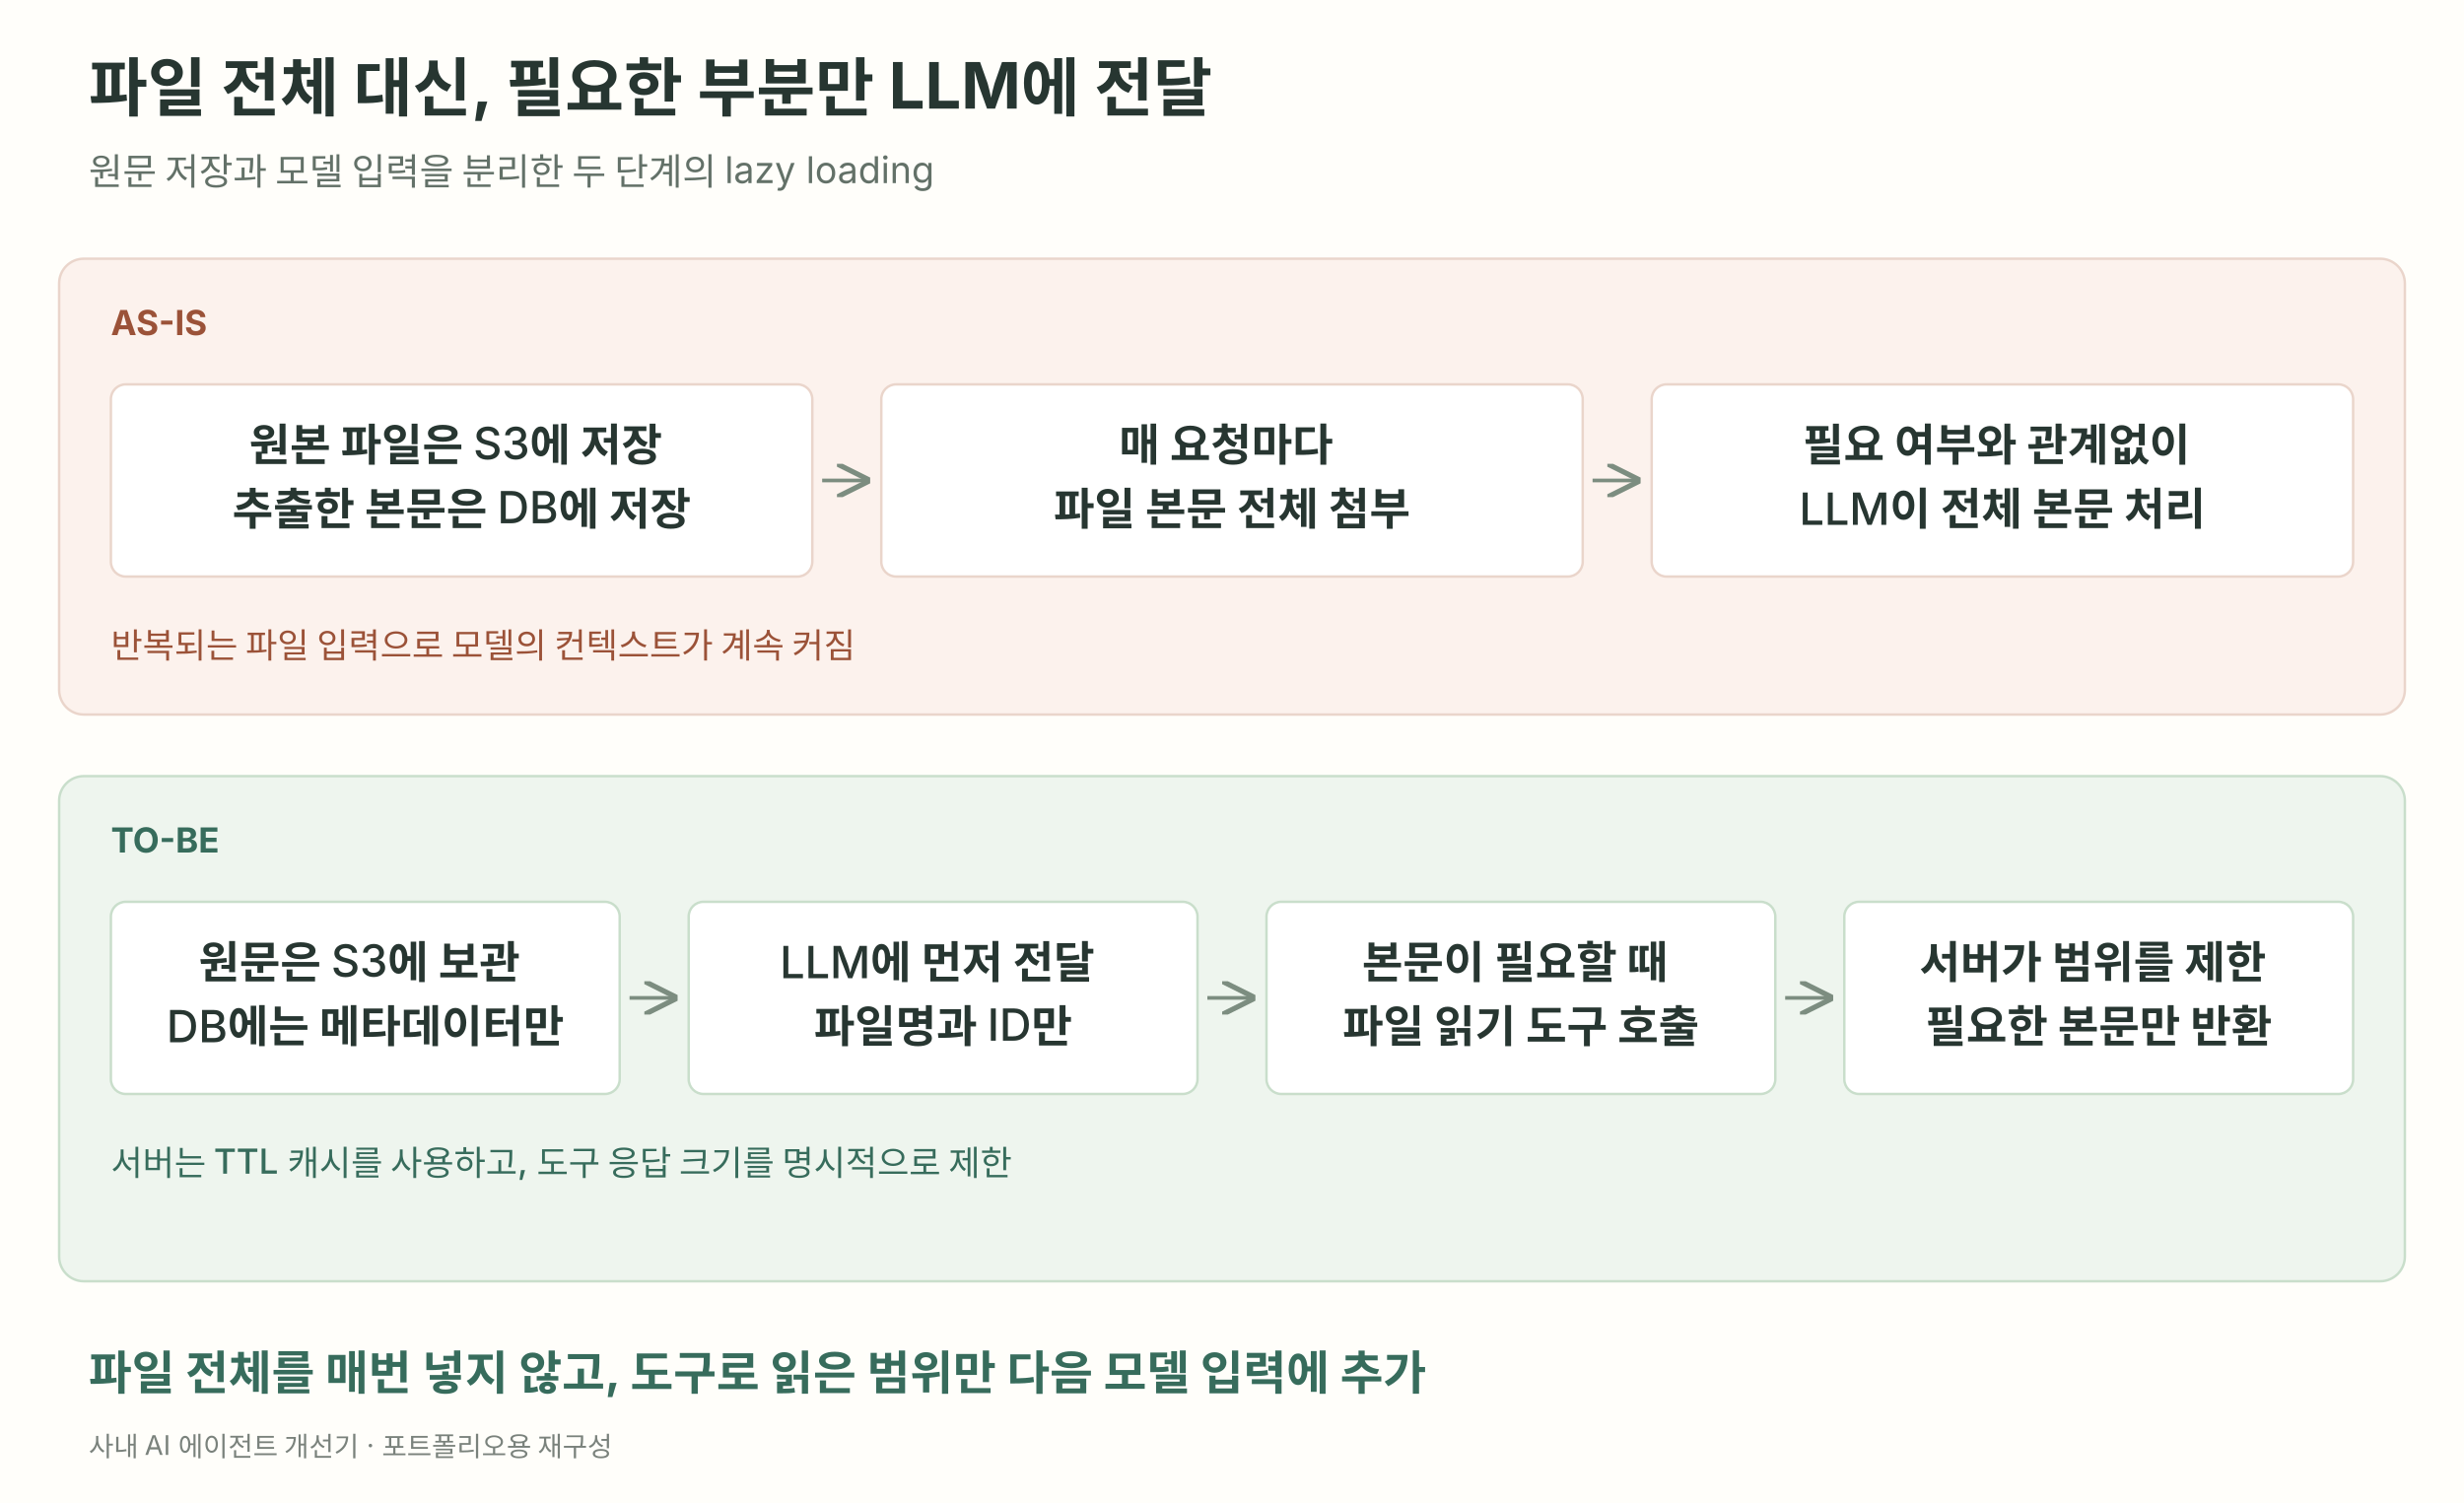
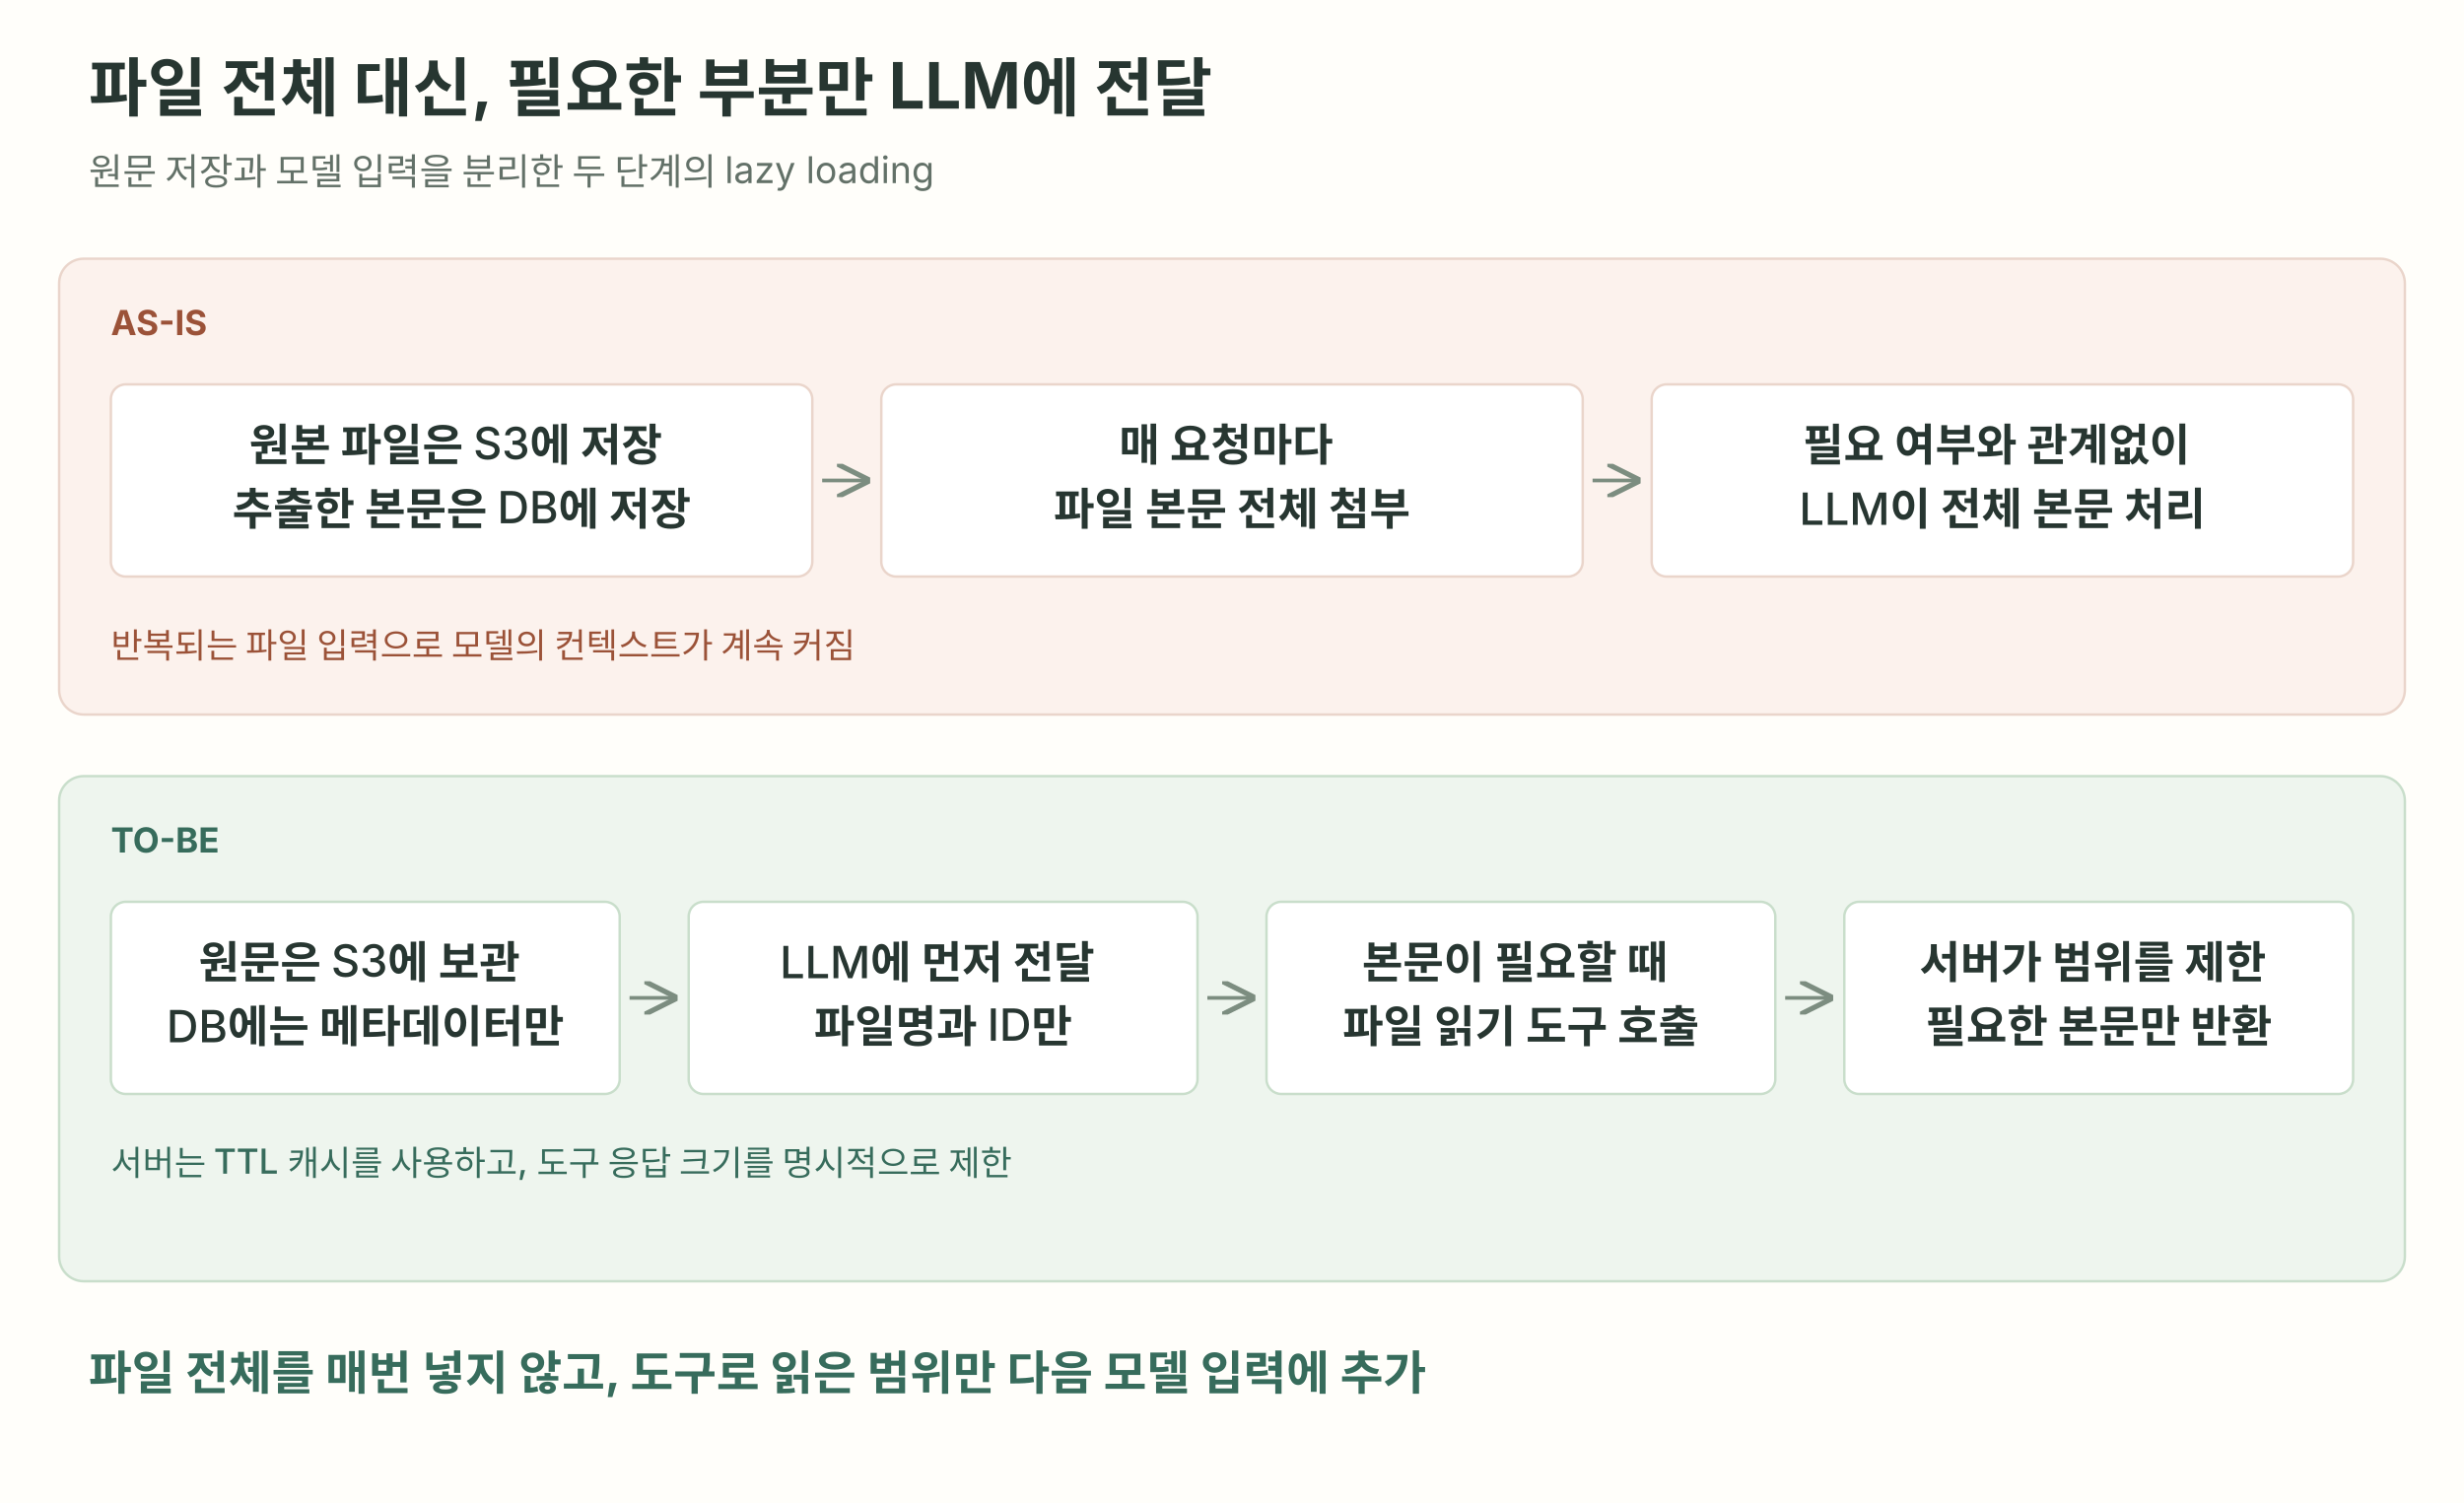
<svg xmlns="http://www.w3.org/2000/svg" width="1000" height="610" viewBox="0 0 1000 610" role="img" aria-labelledby="title desc">
  <defs>
    <marker id="arrow" markerWidth="9" markerHeight="9" refX="8" refY="4.5" orient="auto">
      <path d="M0 0L9 4.5L0 9" fill="none" stroke="#7c8d80" stroke-width="1.4" />
    </marker>
  </defs>
  <style>text{font-family:-apple-system,BlinkMacSystemFont,'Apple SD Gothic Neo','Malgun Gothic',sans-serif}</style>
  <rect width="1000" height="610" fill="#fffefa" />
  <text x="36" y="45" text-anchor="start" font-size="26" font-weight="720" fill="#273631">
    <tspan x="36" dy="0">파일 전체 대신, 필요한 부분만 LLM에 전달</tspan>
  </text>
  <text x="36" y="75" text-anchor="start" font-size="15" font-weight="400" fill="#637168">
    <tspan x="36" dy="0">원문 저장과 모델 입력을 분리한 두 단계의 lazy loading</tspan>
  </text>
  <rect x="24" y="105" width="952" height="185" rx="10" fill="#fcf2ed" stroke="#ead5cb" />
  <text x="45" y="136" text-anchor="start" font-size="14" font-weight="750" fill="#9b5238">
    <tspan x="45" dy="0">AS-IS</tspan>
  </text>
  <rect x="45.0" y="156" width="284.667" height="78" rx="6" fill="#ffffff" stroke="#ead5cb" />
  <text x="187.333" y="187" text-anchor="middle" font-size="18" font-weight="550" fill="#273631">
    <tspan x="187.333" dy="0">원본 파일은 S3에 저장</tspan>
    <tspan x="187.333" dy="26">추출한 본문은 DB에 저장</tspan>
  </text>
  <path d="M333.667 195H351.667" stroke="#7c8d80" stroke-width="1.5" fill="none" marker-end="url(#arrow)" />
  <rect x="357.667" y="156" width="284.667" height="78" rx="6" fill="#ffffff" stroke="#ead5cb" />
  <text x="500.0" y="187" text-anchor="middle" font-size="18" font-weight="550" fill="#273631">
    <tspan x="500.0" dy="0">매 요청마다</tspan>
    <tspan x="500.0" dy="26">파일 본문 전체 첨부</tspan>
  </text>
  <path d="M646.333 195H664.333" stroke="#7c8d80" stroke-width="1.5" fill="none" marker-end="url(#arrow)" />
  <rect x="670.333" y="156" width="284.667" height="78" rx="6" fill="#ffffff" stroke="#ead5cb" />
  <text x="812.667" y="187" text-anchor="middle" font-size="18" font-weight="550" fill="#273631">
    <tspan x="812.667" dy="0">필요 여부와 관계없이</tspan>
    <tspan x="812.667" dy="26">LLM이 전체 본문 처리</tspan>
  </text>
  <text x="45" y="267" text-anchor="start" font-size="14" font-weight="450" fill="#9b5238">
    <tspan x="45" dy="0">반복되는 파일 입력으로 모델의 컨텍스트가 계속 커짐</tspan>
  </text>
  <rect x="24" y="315" width="952" height="205" rx="10" fill="#eef5ee" stroke="#c9decb" />
  <text x="45" y="346" text-anchor="start" font-size="14" font-weight="750" fill="#376c5c">
    <tspan x="45" dy="0">TO-BE</tspan>
  </text>
  <rect x="45.0" y="366" width="206.5" height="78" rx="6" fill="#ffffff" stroke="#c9decb" />
  <text x="148.25" y="397" text-anchor="middle" font-size="18" font-weight="550" fill="#273631">
    <tspan x="148.25" dy="0">원문은 S3에 보관</tspan>
    <tspan x="148.25" dy="26">DB에는 메타데이터만</tspan>
  </text>
  <path d="M255.5 405H273.5" stroke="#7c8d80" stroke-width="1.5" fill="none" marker-end="url(#arrow)" />
  <rect x="279.5" y="366" width="206.5" height="78" rx="6" fill="#ffffff" stroke="#c9decb" />
  <text x="382.75" y="397" text-anchor="middle" font-size="18" font-weight="550" fill="#273631">
    <tspan x="382.75" dy="0">LLM에 먼저 전달</tspan>
    <tspan x="382.75" dy="26">파일명과 ID만</tspan>
  </text>
  <path d="M490.0 405H508.0" stroke="#7c8d80" stroke-width="1.5" fill="none" marker-end="url(#arrow)" />
  <rect x="514.0" y="366" width="206.5" height="78" rx="6" fill="#ffffff" stroke="#c9decb" />
  <text x="617.25" y="397" text-anchor="middle" font-size="18" font-weight="550" fill="#273631">
    <tspan x="617.25" dy="0">본문이 필요할 때</tspan>
    <tspan x="617.25" dy="26">파일 읽기 도구 호출</tspan>
  </text>
  <path d="M724.5 405H742.5" stroke="#7c8d80" stroke-width="1.5" fill="none" marker-end="url(#arrow)" />
  <rect x="748.5" y="366" width="206.5" height="78" rx="6" fill="#ffffff" stroke="#c9decb" />
  <text x="851.75" y="397" text-anchor="middle" font-size="18" font-weight="550" fill="#273631">
    <tspan x="851.75" dy="0">서버가 범위를 제한</tspan>
    <tspan x="851.75" dy="26">필요한 본문만 반환</tspan>
  </text>
  <text x="45" y="477" text-anchor="start" font-size="14" font-weight="450" fill="#376c5c">
    <tspan x="45" dy="0">서버는 TTL 캐시를 사용하고, 도구 응답 크기를 명시적으로 제한</tspan>
  </text>
  <text x="36" y="564" text-anchor="start" font-size="19" font-weight="650" fill="#376c5c">
    <tspan x="36" dy="0">파일 전체를 매번 넣지 않고, 도구로 읽은 범위만 다음 모델 입력에 추가</tspan>
  </text>
-   <text x="36" y="591" text-anchor="start" font-size="11" font-weight="400" fill="#7a827c">
-     <tspan x="36" dy="0">사내 AI 에이전트 개선기 · 포트폴리오용 재구성</tspan>
-   </text>
</svg>
